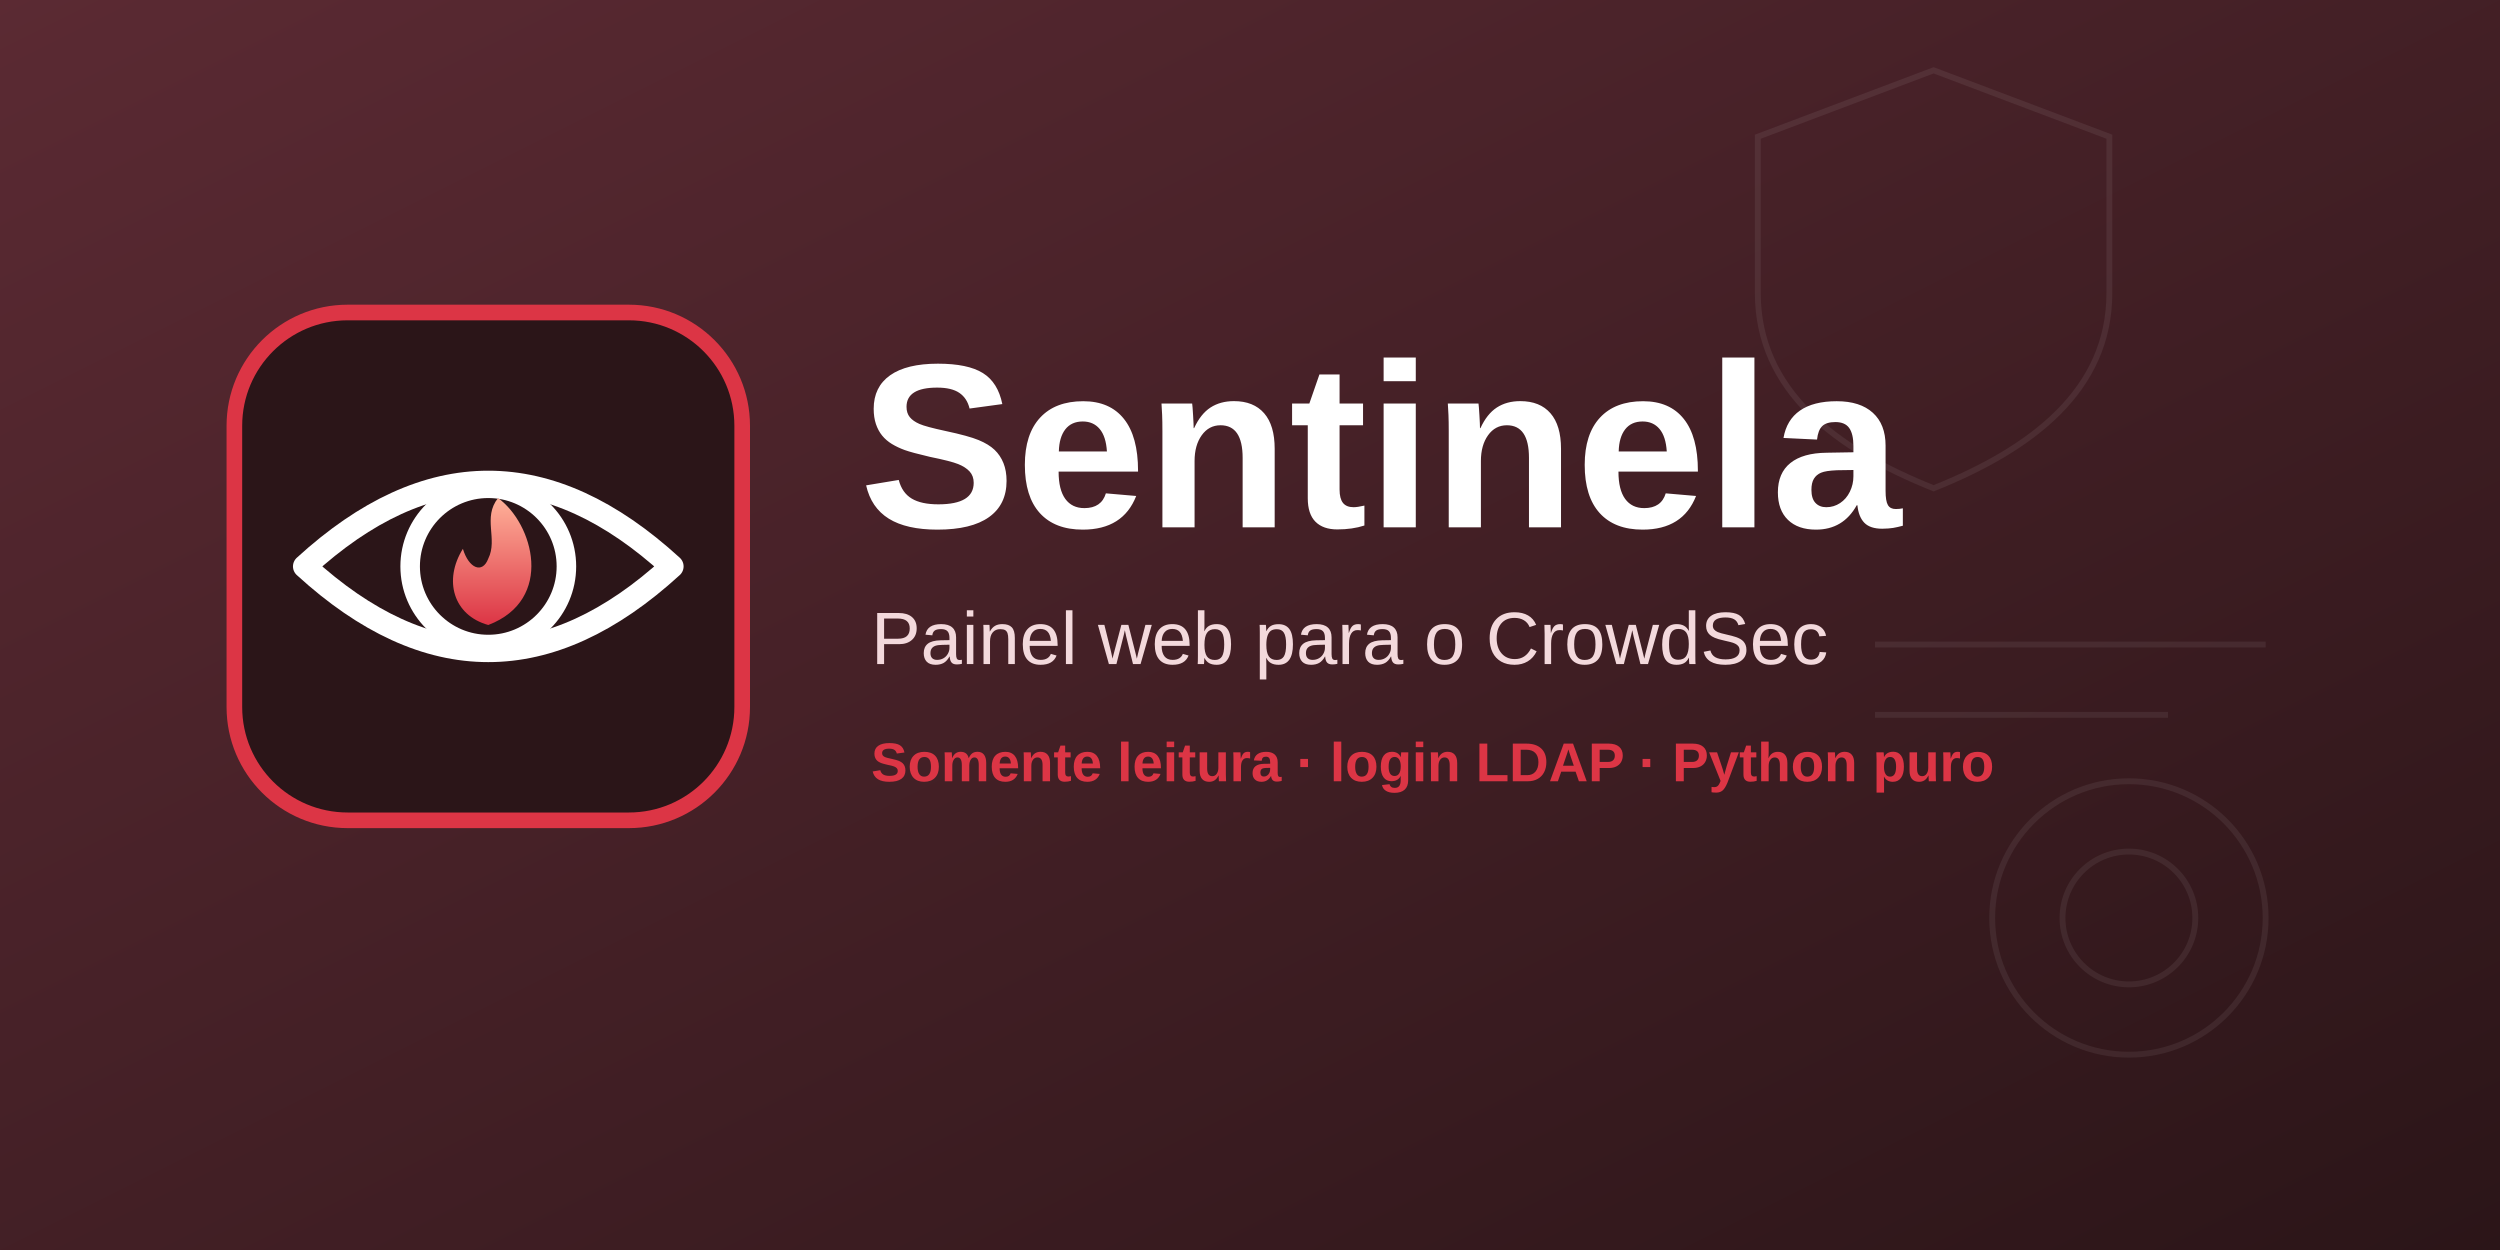
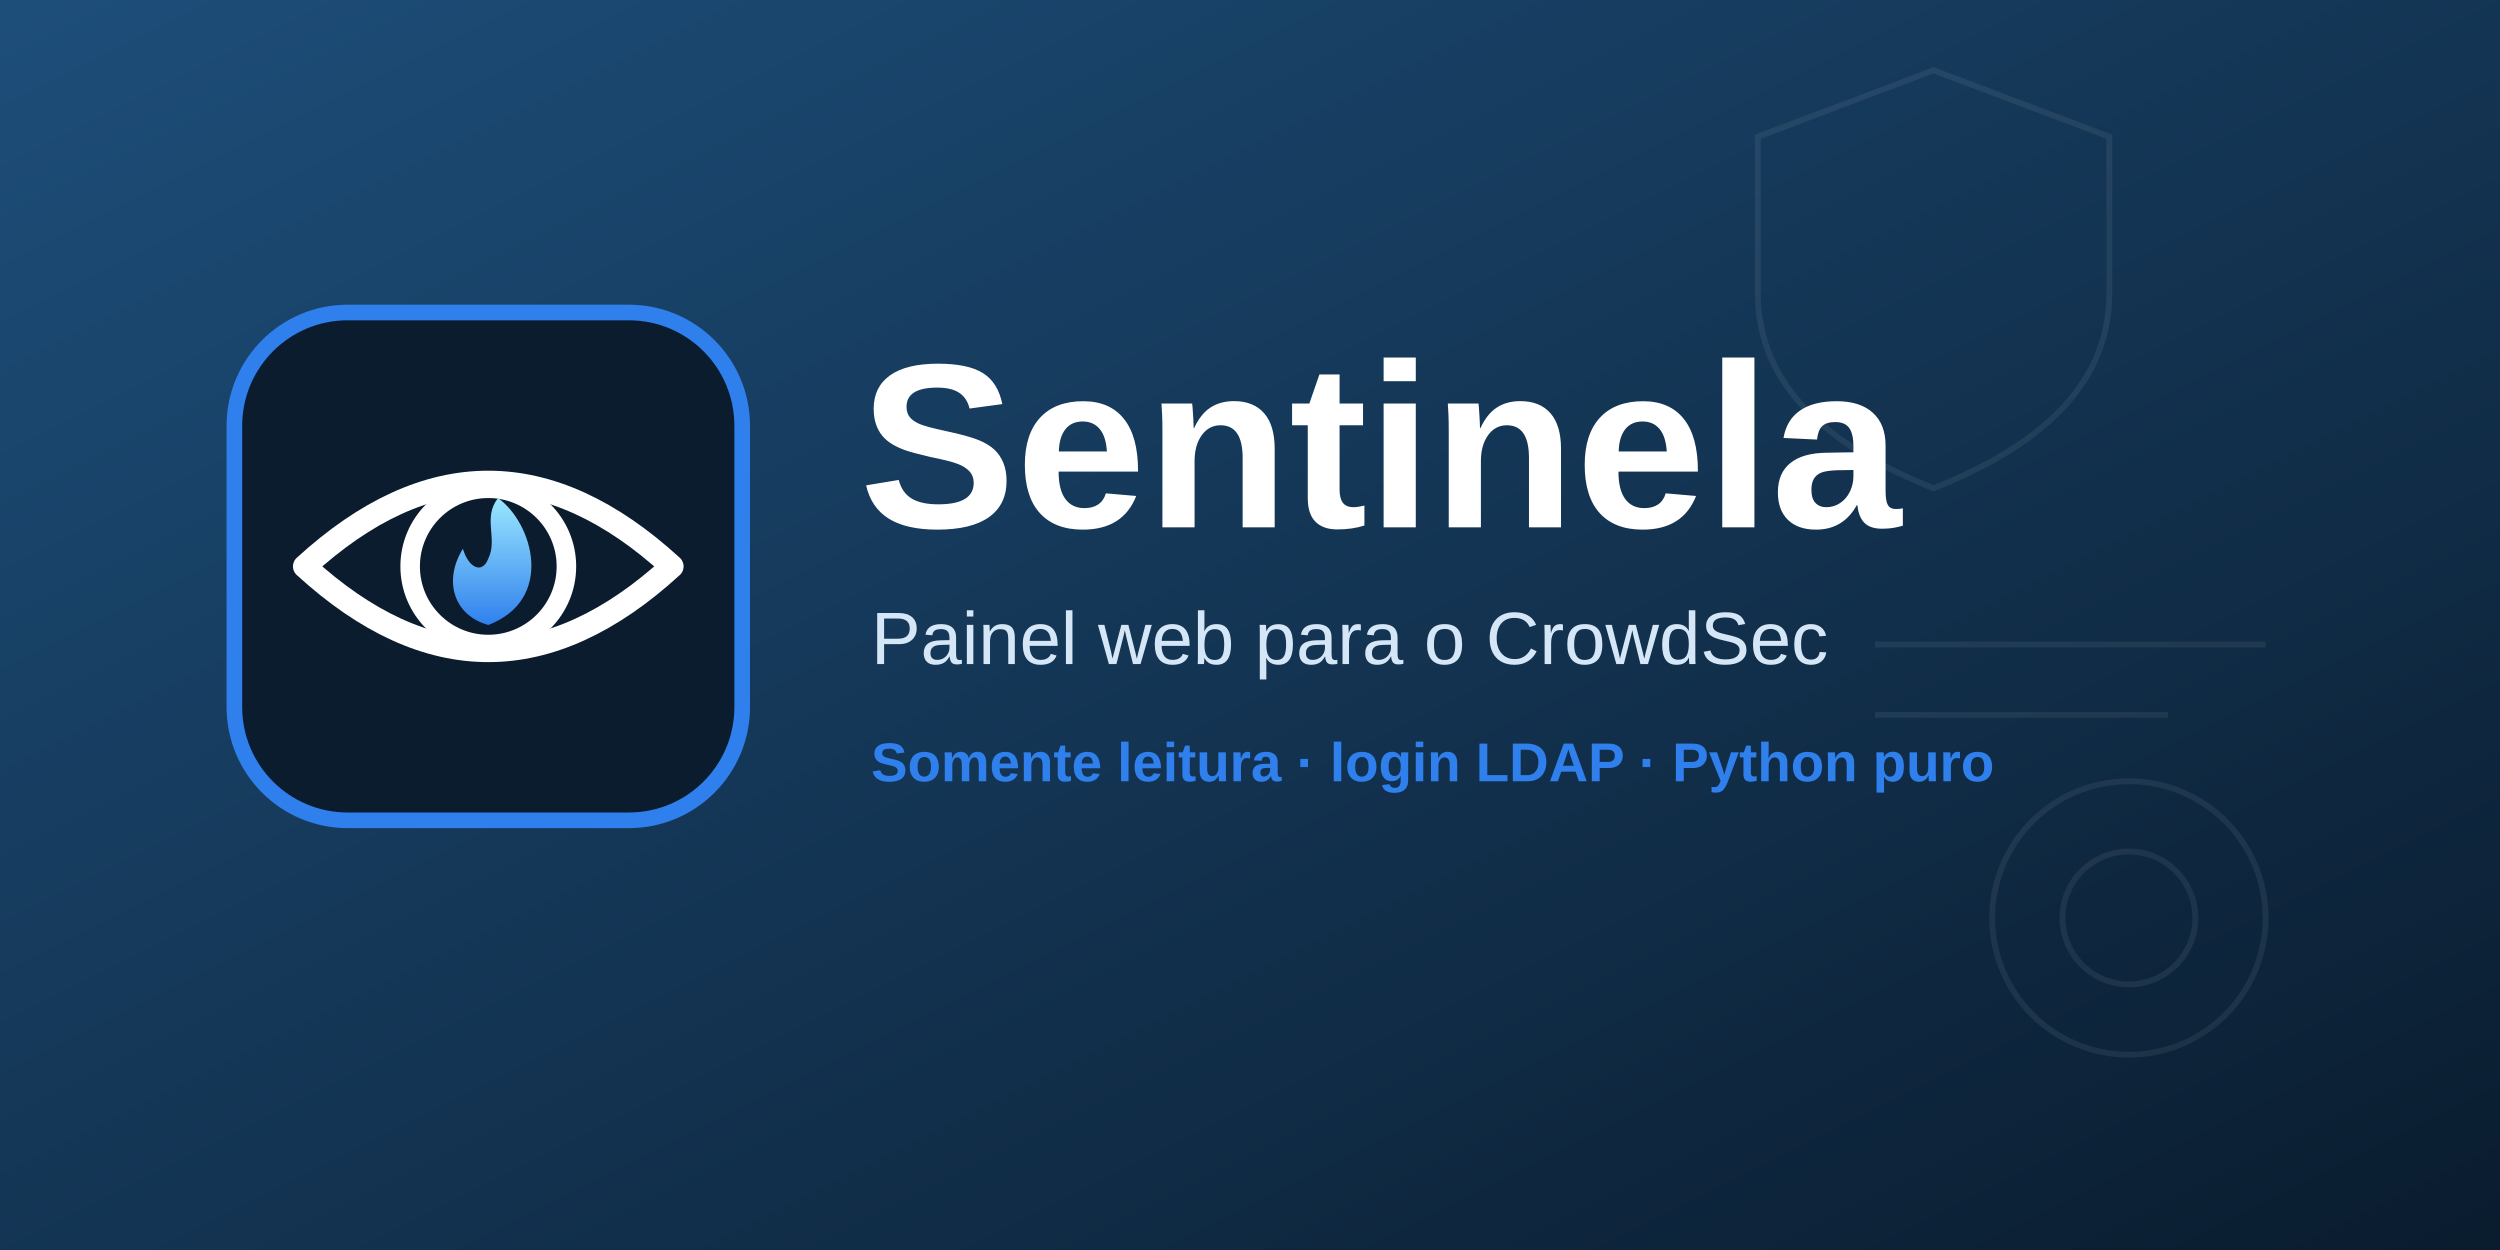
<svg xmlns="http://www.w3.org/2000/svg" viewBox="0 0 1280 640" role="img" aria-label="Sentinela: painel web para o CrowdSec">
  <defs>
    <linearGradient id="fundo" x1="0" y1="0" x2="1" y2="1">
-       <stop offset="0" stop-color="#5b2a33" />
-       <stop offset="1" stop-color="#2b1518" />
+       <stop offset="0" stop-color="#1d4e7a" />
+       <stop offset="1" stop-color="#0a1c2e" />
    </linearGradient>
    <linearGradient id="chama" x1="0" y1="1" x2="0" y2="0">
-       <stop offset="0" stop-color="#DC3545" />
-       <stop offset="1" stop-color="#ffb199" />
+       <stop offset="0" stop-color="#2f80ed" />
+       <stop offset="1" stop-color="#9be7ff" />
    </linearGradient>
  </defs>
  <rect width="1280" height="640" fill="url(#fundo)" />
  <g fill="none" stroke="#ffffff" stroke-opacity="0.07" stroke-width="3">
    <path d="M900 70 l90 -34 l90 34 v80 c0 50 -40 80 -90 100 c-50 -20 -90 -50 -90 -100 z" />
    <circle cx="1090" cy="470" r="70" />
    <circle cx="1090" cy="470" r="34" />
    <path d="M960 330 h200 M960 366 h150" />
  </g>
  <g transform="translate(120 160)">
-     <rect width="260" height="260" rx="58" fill="#2b1518" stroke="#DC3545" stroke-width="8" />
+     <rect width="260" height="260" rx="58" fill="#0a1c2e" stroke="#2f80ed" stroke-width="8" />
    <path d="M36 130 Q130 44 224 130 Q130 216 36 130 Z" fill="none" stroke="#ffffff" stroke-width="12" stroke-linejoin="round" />
    <circle cx="130" cy="130" r="40" fill="none" stroke="#ffffff" stroke-width="10" />
    <path d="M130 160 c-18 -5 -23 -23 -13 -39 c3 10 10 13 13 5 c5 -10 -3 -21 5 -31 c18 13 29 52 -5 65 z" fill="url(#chama)" />
  </g>
  <text x="440" y="270" font-family="Segoe UI, system-ui, Arial, sans-serif" font-size="120" font-weight="700" fill="#ffffff">Sentinela</text>
-   <text x="446" y="340" font-family="Segoe UI, system-ui, Arial, sans-serif" font-size="38" fill="#f3d9dc">Painel web para o CrowdSec</text>
-   <text x="446" y="400" font-family="Segoe UI, system-ui, Arial, sans-serif" font-size="28" fill="#DC3545" font-weight="600">Somente leitura · login LDAP · Python puro</text>
+   <text x="446" y="340" font-family="Segoe UI, system-ui, Arial, sans-serif" font-size="38" fill="#d5e6f7">Painel web para o CrowdSec</text>
+   <text x="446" y="400" font-family="Segoe UI, system-ui, Arial, sans-serif" font-size="28" fill="#2f80ed" font-weight="600">Somente leitura · login LDAP · Python puro</text>
</svg>
